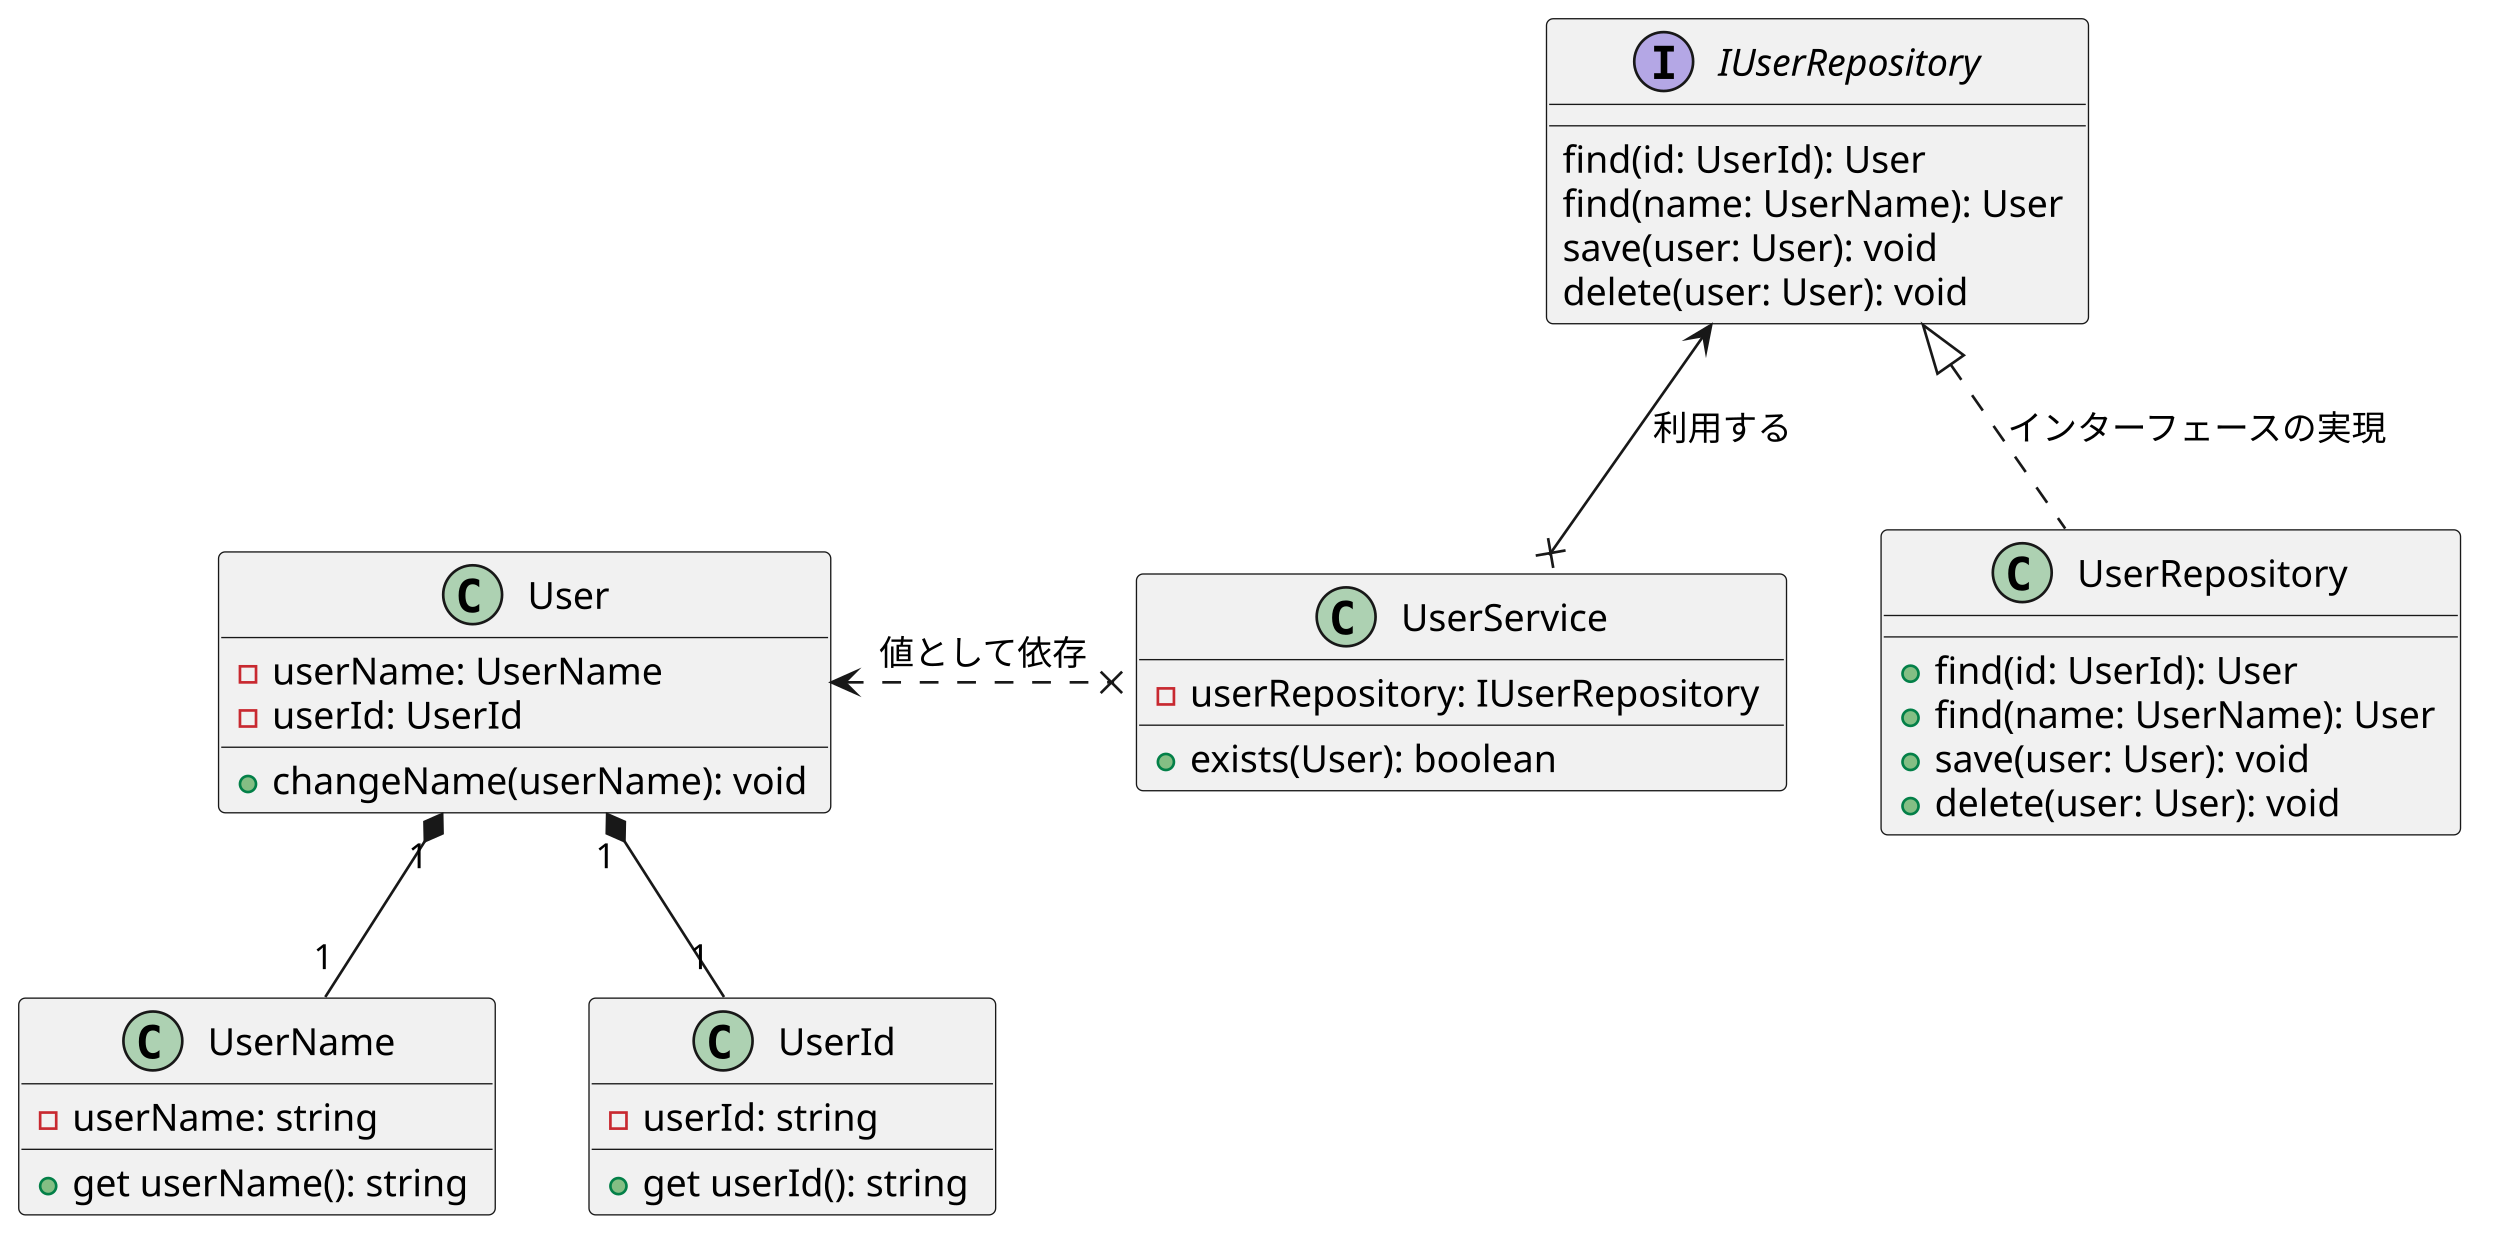
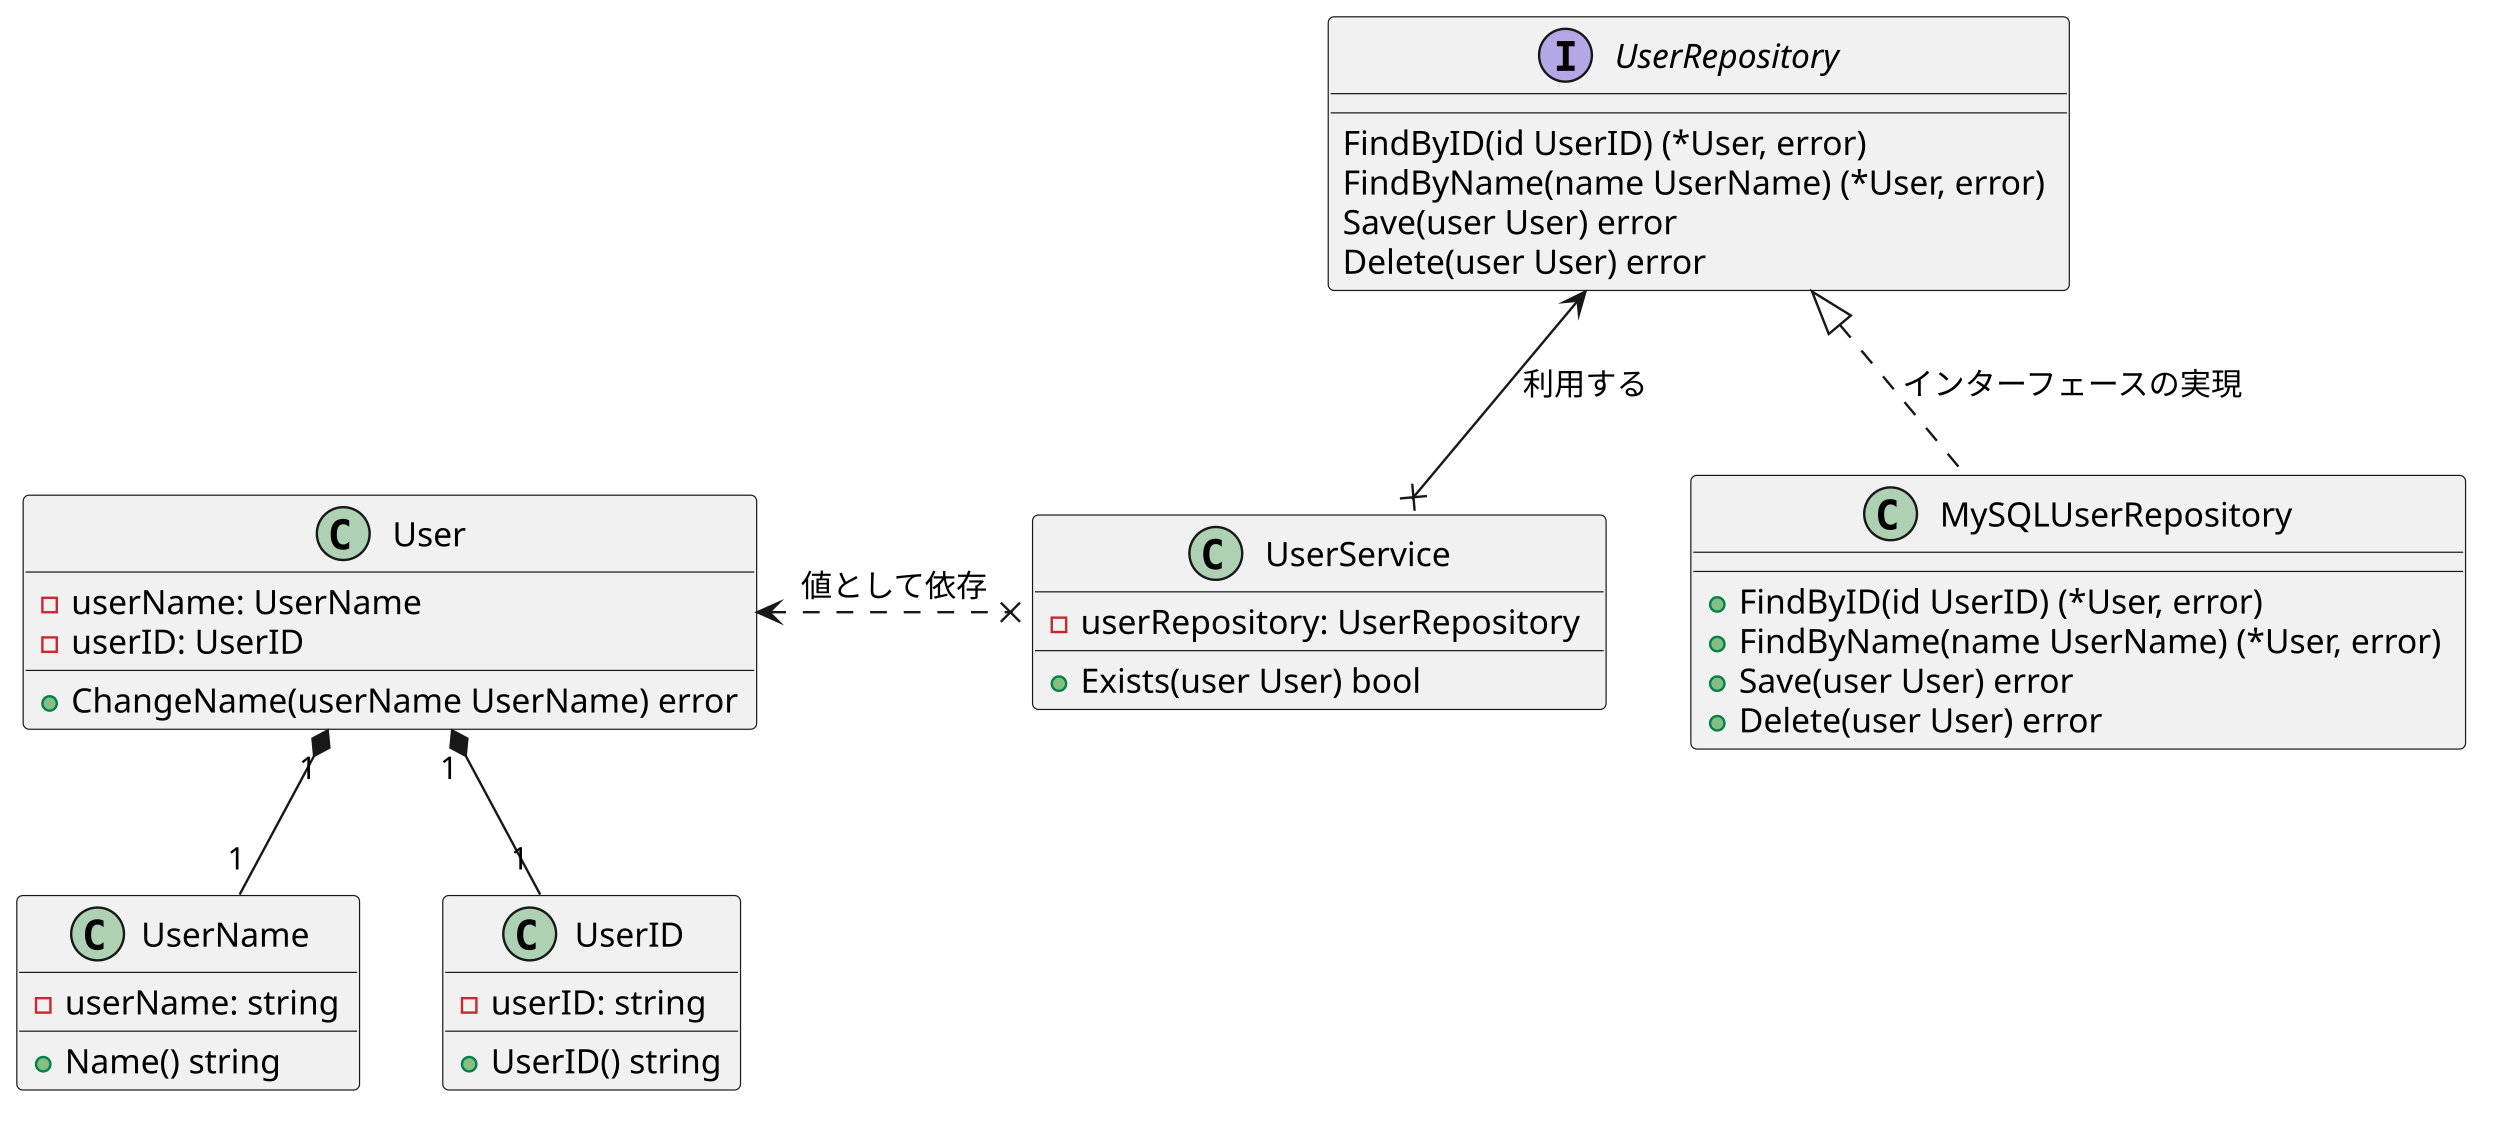
- <svg xmlns="http://www.w3.org/2000/svg" version="1.1" data-diagram-type="CLASS" style="width:934px;height:468px;background:#FFFFFF;" width="934px" height="468px" viewBox="0 0 934 468" zoomAndPan="magnify" preserveAspectRatio="none" contentStyleType="text/css">
+ <svg xmlns="http://www.w3.org/2000/svg" version="1.1" data-diagram-type="CLASS" style="width:1041px;height:468px;background:#FFFFFF;" width="1041px" height="468px" viewBox="0 0 1041 468" zoomAndPan="magnify" preserveAspectRatio="none" contentStyleType="text/css">
  <defs />
  <g font-family="sans-serif" lengthAdjust="spacing">
    <g class="entity" data-qualified-name="User" id="ent0001" data-source-line="1">
-       <rect x="81.65" y="206.19" width="228.72" height="97.465" fill="#F1F1F1" style="stroke:#181818;stroke-width:0.5;" rx="2.5" ry="2.5" />
-       <ellipse cx="176.577" cy="222.19" rx="11" ry="11" fill="#ADD1B2" style="stroke:#181818;stroke-width:1;" />
-       <path d="M179.05,228.333 Q178.469,228.632 177.83,228.781 Q177.191,228.931 176.485,228.931 Q173.979,228.931 172.659,227.279 Q171.339,225.627 171.339,222.506 Q171.339,219.377 172.659,217.725 Q173.979,216.073 176.485,216.073 Q177.191,216.073 177.838,216.222 Q178.486,216.372 179.05,216.67 L179.05,219.393 Q178.42,218.812 177.826,218.542 Q177.233,218.273 176.602,218.273 Q175.257,218.273 174.572,219.339 Q173.887,220.406 173.887,222.506 Q173.887,224.598 174.572,225.664 Q175.257,226.731 176.602,226.731 Q177.233,226.731 177.826,226.461 Q178.42,226.191 179.05,225.61 Z " fill="#000" />
-       <text x="197.077" y="227.481" fill="#000" font-size="14" textLength="30.365">User</text>
-       <line x1="82.65" y1="238.19" x2="309.37" y2="238.19" style="stroke:#181818;stroke-width:0.5;" />
+       <rect x="9.65" y="206.19" width="305.426" height="97.465" fill="#F1F1F1" style="stroke:#181818;stroke-width:0.5;" rx="2.5" ry="2.5" />
+       <ellipse cx="142.93" cy="222.19" rx="11" ry="11" fill="#ADD1B2" style="stroke:#181818;stroke-width:1;" />
+       <path d="M145.403,228.333 Q144.822,228.632 144.183,228.781 Q143.544,228.931 142.838,228.931 Q140.332,228.931 139.012,227.279 Q137.692,225.627 137.692,222.506 Q137.692,219.377 139.012,217.725 Q140.332,216.073 142.838,216.073 Q143.544,216.073 144.192,216.222 Q144.839,216.372 145.403,216.67 L145.403,219.393 Q144.773,218.812 144.179,218.542 Q143.586,218.273 142.955,218.273 Q141.61,218.273 140.925,219.339 Q140.24,220.406 140.24,222.506 Q140.24,224.598 140.925,225.664 Q141.61,226.731 142.955,226.731 Q143.586,226.731 144.179,226.461 Q144.773,226.191 145.403,225.61 Z " fill="#000" />
+       <text x="163.43" y="227.481" fill="#000" font-size="14" textLength="30.365">User</text>
+       <line x1="10.65" y1="238.19" x2="314.076" y2="238.19" style="stroke:#181818;stroke-width:0.5;" />
      <g data-visibility-modifier="PRIVATE_FIELD">
-         <rect x="89.65" y="248.934" width="6" height="6" fill="none" style="stroke:#C82930;stroke-width:1;" />
+         <rect x="17.65" y="248.934" width="6" height="6" fill="none" style="stroke:#C82930;stroke-width:1;" />
      </g>
-       <text x="101.65" y="255.725" fill="#000" font-size="14" textLength="146.467">userName: UserName</text>
+       <text x="29.65" y="255.725" fill="#000" font-size="14" textLength="146.467">userName: UserName</text>
      <g data-visibility-modifier="PRIVATE_FIELD">
-         <rect x="89.65" y="265.422" width="6" height="6" fill="none" style="stroke:#C82930;stroke-width:1;" />
+         <rect x="17.65" y="265.422" width="6" height="6" fill="none" style="stroke:#C82930;stroke-width:1;" />
      </g>
-       <text x="101.65" y="272.213" fill="#000" font-size="14" textLength="94.268">userId: UserId</text>
-       <line x1="82.65" y1="279.167" x2="309.37" y2="279.167" style="stroke:#181818;stroke-width:0.5;" />
+       <text x="29.65" y="272.213" fill="#000" font-size="14" textLength="97.617">userID: UserID</text>
+       <line x1="10.65" y1="279.167" x2="314.076" y2="279.167" style="stroke:#181818;stroke-width:0.5;" />
      <g data-visibility-modifier="PUBLIC_METHOD">
-         <ellipse cx="92.65" cy="292.911" rx="3" ry="3" fill="#84BE84" style="stroke:#038048;stroke-width:1;" />
+         <ellipse cx="20.65" cy="292.911" rx="3" ry="3" fill="#84BE84" style="stroke:#038048;stroke-width:1;" />
      </g>
-       <text x="101.65" y="296.702" fill="#000" font-size="14" textLength="202.72">changeName(userName): void</text>
+       <text x="29.65" y="296.702" fill="#000" font-size="14" textLength="279.426">ChangeName(userName UserName) error</text>
    </g>
    <g class="entity" data-qualified-name="UserName" id="ent0002" data-source-line="1">
-       <rect x="7" y="372.9" width="178.024" height="80.977" fill="#F1F1F1" style="stroke:#181818;stroke-width:0.5;" rx="2.5" ry="2.5" />
-       <ellipse cx="57.107" cy="388.9" rx="11" ry="11" fill="#ADD1B2" style="stroke:#181818;stroke-width:1;" />
-       <path d="M59.581,395.043 Q59,395.342 58.36,395.491 Q57.721,395.641 57.016,395.641 Q54.509,395.641 53.189,393.989 Q51.869,392.337 51.869,389.216 Q51.869,386.087 53.189,384.435 Q54.509,382.783 57.016,382.783 Q57.721,382.783 58.369,382.932 Q59.016,383.082 59.581,383.38 L59.581,386.103 Q58.95,385.522 58.356,385.252 Q57.763,384.983 57.132,384.983 Q55.787,384.983 55.102,386.049 Q54.417,387.116 54.417,389.216 Q54.417,391.308 55.102,392.374 Q55.787,393.441 57.132,393.441 Q57.763,393.441 58.356,393.171 Q58.95,392.901 59.581,392.32 Z " fill="#000" />
-       <text x="77.607" y="394.191" fill="#000" font-size="14" textLength="69.31">UserName</text>
-       <line x1="8" y1="404.9" x2="184.024" y2="404.9" style="stroke:#181818;stroke-width:0.5;" />
+       <rect x="7" y="372.9" width="142.724" height="80.977" fill="#F1F1F1" style="stroke:#181818;stroke-width:0.5;" rx="2.5" ry="2.5" />
+       <ellipse cx="40.636" cy="388.9" rx="11" ry="11" fill="#ADD1B2" style="stroke:#181818;stroke-width:1;" />
+       <path d="M43.109,395.043 Q42.528,395.342 41.889,395.491 Q41.25,395.641 40.545,395.641 Q38.038,395.641 36.718,393.989 Q35.398,392.337 35.398,389.216 Q35.398,386.087 36.718,384.435 Q38.038,382.783 40.545,382.783 Q41.25,382.783 41.898,382.932 Q42.545,383.082 43.109,383.38 L43.109,386.103 Q42.479,385.522 41.885,385.252 Q41.292,384.983 40.661,384.983 Q39.316,384.983 38.631,386.049 Q37.946,387.116 37.946,389.216 Q37.946,391.308 38.631,392.374 Q39.316,393.441 40.661,393.441 Q41.292,393.441 41.885,393.171 Q42.479,392.901 43.109,392.32 Z " fill="#000" />
+       <text x="58.778" y="394.191" fill="#000" font-size="14" textLength="69.31">UserName</text>
+       <line x1="8" y1="404.9" x2="148.724" y2="404.9" style="stroke:#181818;stroke-width:0.5;" />
      <g data-visibility-modifier="PRIVATE_FIELD">
        <rect x="15" y="415.644" width="6" height="6" fill="none" style="stroke:#C82930;stroke-width:1;" />
      </g>
      <text x="27" y="422.435" fill="#000" font-size="14" textLength="116.724">userName: string</text>
-       <line x1="8" y1="429.388" x2="184.024" y2="429.388" style="stroke:#181818;stroke-width:0.5;" />
+       <line x1="8" y1="429.388" x2="148.724" y2="429.388" style="stroke:#181818;stroke-width:0.5;" />
      <g data-visibility-modifier="PUBLIC_METHOD">
        <ellipse cx="18" cy="443.132" rx="3" ry="3" fill="#84BE84" style="stroke:#038048;stroke-width:1;" />
      </g>
-       <text x="27" y="446.923" fill="#000" font-size="14" textLength="152.024">get userName(): string</text>
+       <text x="27" y="446.923" fill="#000" font-size="14" textLength="92.046">Name() string</text>
    </g>
-     <g class="entity" data-qualified-name="UserId" id="ent0004" data-source-line="2">
-       <rect x="220.05" y="372.9" width="151.925" height="80.977" fill="#F1F1F1" style="stroke:#181818;stroke-width:0.5;" rx="2.5" ry="2.5" />
-       <ellipse cx="270.157" cy="388.9" rx="11" ry="11" fill="#ADD1B2" style="stroke:#181818;stroke-width:1;" />
-       <path d="M272.631,395.043 Q272.05,395.342 271.41,395.491 Q270.771,395.641 270.066,395.641 Q267.559,395.641 266.239,393.989 Q264.919,392.337 264.919,389.216 Q264.919,386.087 266.239,384.435 Q267.559,382.783 270.066,382.783 Q270.771,382.783 271.419,382.932 Q272.066,383.082 272.631,383.38 L272.631,386.103 Q272,385.522 271.406,385.252 Q270.813,384.983 270.182,384.983 Q268.837,384.983 268.152,386.049 Q267.467,387.116 267.467,389.216 Q267.467,391.308 268.152,392.374 Q268.837,393.441 270.182,393.441 Q270.813,393.441 271.406,393.171 Q272,392.901 272.631,392.32 Z " fill="#000" />
-       <text x="290.657" y="394.191" fill="#000" font-size="14" textLength="43.21">UserId</text>
-       <line x1="221.05" y1="404.9" x2="370.975" y2="404.9" style="stroke:#181818;stroke-width:0.5;" />
+     <g class="entity" data-qualified-name="UserID" id="ent0004" data-source-line="2">
+       <rect x="184.37" y="372.9" width="123.986" height="80.977" fill="#F1F1F1" style="stroke:#181818;stroke-width:0.5;" rx="2.5" ry="2.5" />
+       <ellipse cx="220.566" cy="388.9" rx="11" ry="11" fill="#ADD1B2" style="stroke:#181818;stroke-width:1;" />
+       <path d="M223.039,395.043 Q222.458,395.342 221.819,395.491 Q221.179,395.641 220.474,395.641 Q217.967,395.641 216.647,393.989 Q215.327,392.337 215.327,389.216 Q215.327,386.087 216.647,384.435 Q217.967,382.783 220.474,382.783 Q221.179,382.783 221.827,382.932 Q222.474,383.082 223.039,383.38 L223.039,386.103 Q222.408,385.522 221.814,385.252 Q221.221,384.983 220.59,384.983 Q219.245,384.983 218.561,386.049 Q217.876,387.116 217.876,389.216 Q217.876,391.308 218.561,392.374 Q219.245,393.441 220.59,393.441 Q221.221,393.441 221.814,393.171 Q222.408,392.901 223.039,392.32 Z " fill="#000" />
+       <text x="239.276" y="394.191" fill="#000" font-size="14" textLength="44.885">UserID</text>
+       <line x1="185.37" y1="404.9" x2="307.356" y2="404.9" style="stroke:#181818;stroke-width:0.5;" />
      <g data-visibility-modifier="PRIVATE_FIELD">
-         <rect x="228.05" y="415.644" width="6" height="6" fill="none" style="stroke:#C82930;stroke-width:1;" />
+         <rect x="192.37" y="415.644" width="6" height="6" fill="none" style="stroke:#C82930;stroke-width:1;" />
      </g>
-       <text x="240.05" y="422.435" fill="#000" font-size="14" textLength="90.624">userId: string</text>
-       <line x1="221.05" y1="429.388" x2="370.975" y2="429.388" style="stroke:#181818;stroke-width:0.5;" />
+       <text x="204.37" y="422.435" fill="#000" font-size="14" textLength="92.299">userID: string</text>
+       <line x1="185.37" y1="429.388" x2="307.356" y2="429.388" style="stroke:#181818;stroke-width:0.5;" />
      <g data-visibility-modifier="PUBLIC_METHOD">
-         <ellipse cx="231.05" cy="443.132" rx="3" ry="3" fill="#84BE84" style="stroke:#038048;stroke-width:1;" />
+         <ellipse cx="195.37" cy="443.132" rx="3" ry="3" fill="#84BE84" style="stroke:#038048;stroke-width:1;" />
      </g>
-       <text x="240.05" y="446.923" fill="#000" font-size="14" textLength="125.925">get userId(): string</text>
+       <text x="204.37" y="446.923" fill="#000" font-size="14" textLength="97.986">UserID() string</text>
    </g>
    <g class="entity" data-qualified-name="UserService" id="ent0006" data-source-line="3">
-       <rect x="424.58" y="214.44" width="242.863" height="80.977" fill="#F1F1F1" style="stroke:#181818;stroke-width:0.5;" rx="2.5" ry="2.5" />
-       <ellipse cx="502.913" cy="230.44" rx="11" ry="11" fill="#ADD1B2" style="stroke:#181818;stroke-width:1;" />
-       <path d="M505.386,236.583 Q504.805,236.882 504.166,237.031 Q503.527,237.181 502.821,237.181 Q500.314,237.181 498.995,235.529 Q497.675,233.877 497.675,230.756 Q497.675,227.627 498.995,225.975 Q500.314,224.323 502.821,224.323 Q503.527,224.323 504.174,224.472 Q504.822,224.622 505.386,224.92 L505.386,227.643 Q504.755,227.062 504.162,226.792 Q503.568,226.523 502.937,226.523 Q501.593,226.523 500.908,227.589 Q500.223,228.656 500.223,230.756 Q500.223,232.848 500.908,233.914 Q501.593,234.981 502.937,234.981 Q503.568,234.981 504.162,234.711 Q504.755,234.441 505.386,233.86 Z " fill="#000" />
-       <text x="523.413" y="235.731" fill="#000" font-size="14" textLength="77.697">UserService</text>
-       <line x1="425.58" y1="246.44" x2="666.443" y2="246.44" style="stroke:#181818;stroke-width:0.5;" />
+       <rect x="429.95" y="214.44" width="238.83" height="80.977" fill="#F1F1F1" style="stroke:#181818;stroke-width:0.5;" rx="2.5" ry="2.5" />
+       <ellipse cx="506.266" cy="230.44" rx="11" ry="11" fill="#ADD1B2" style="stroke:#181818;stroke-width:1;" />
+       <path d="M508.74,236.583 Q508.158,236.882 507.519,237.031 Q506.88,237.181 506.175,237.181 Q503.668,237.181 502.348,235.529 Q501.028,233.877 501.028,230.756 Q501.028,227.627 502.348,225.975 Q503.668,224.323 506.175,224.323 Q506.88,224.323 507.528,224.472 Q508.175,224.622 508.74,224.92 L508.74,227.643 Q508.109,227.062 507.515,226.792 Q506.922,226.523 506.291,226.523 Q504.946,226.523 504.261,227.589 Q503.576,228.656 503.576,230.756 Q503.576,232.848 504.261,233.914 Q504.946,234.981 506.291,234.981 Q506.922,234.981 507.515,234.711 Q508.109,234.441 508.74,233.86 Z " fill="#000" />
+       <text x="526.766" y="235.731" fill="#000" font-size="14" textLength="77.697">UserService</text>
+       <line x1="430.95" y1="246.44" x2="667.78" y2="246.44" style="stroke:#181818;stroke-width:0.5;" />
      <g data-visibility-modifier="PRIVATE_FIELD">
-         <rect x="432.58" y="257.184" width="6" height="6" fill="none" style="stroke:#C82930;stroke-width:1;" />
+         <rect x="437.95" y="257.184" width="6" height="6" fill="none" style="stroke:#C82930;stroke-width:1;" />
      </g>
-       <text x="444.58" y="263.975" fill="#000" font-size="14" textLength="216.863">userRepository: IUserRepository</text>
-       <line x1="425.58" y1="270.928" x2="666.443" y2="270.928" style="stroke:#181818;stroke-width:0.5;" />
+       <text x="449.95" y="263.975" fill="#000" font-size="14" textLength="212.83">userRepository: UserRepository</text>
+       <line x1="430.95" y1="270.928" x2="667.78" y2="270.928" style="stroke:#181818;stroke-width:0.5;" />
      <g data-visibility-modifier="PUBLIC_METHOD">
-         <ellipse cx="435.58" cy="284.672" rx="3" ry="3" fill="#84BE84" style="stroke:#038048;stroke-width:1;" />
+         <ellipse cx="440.95" cy="284.672" rx="3" ry="3" fill="#84BE84" style="stroke:#038048;stroke-width:1;" />
      </g>
-       <text x="444.58" y="288.463" fill="#000" font-size="14" textLength="142.55">exists(User): boolean</text>
+       <text x="449.95" y="288.463" fill="#000" font-size="14" textLength="147.472">Exists(user User) bool</text>
    </g>
-     <g class="entity" data-qualified-name="IUserRepository" id="ent0008" data-source-line="4">
-       <rect x="577.77" y="7" width="202.483" height="113.953" fill="#F1F1F1" style="stroke:#181818;stroke-width:0.5;" rx="2.5" ry="2.5" />
-       <ellipse cx="621.552" cy="23" rx="11" ry="11" fill="#B4A7E5" style="stroke:#181818;stroke-width:1;" />
-       <path d="M617.979,19.265 L617.979,17.107 L625.359,17.107 L625.359,19.265 L622.893,19.265 L622.893,27.342 L625.359,27.342 L625.359,29.5 L617.979,29.5 L617.979,27.342 L620.445,27.342 L620.445,19.265 Z " fill="#000" />
-       <text x="641.947" y="28.291" fill="#000" font-size="14" textLength="106.524" font-style="italic">IUserRepository</text>
-       <line x1="578.77" y1="39" x2="779.253" y2="39" style="stroke:#181818;stroke-width:0.5;" />
-       <line x1="578.77" y1="47" x2="779.253" y2="47" style="stroke:#181818;stroke-width:0.5;" />
-       <text x="583.77" y="64.535" fill="#000" font-size="14" textLength="139.952">find(id: UserId): User</text>
-       <text x="583.77" y="81.023" fill="#000" font-size="14" textLength="190.483">find(name: UserName): User</text>
-       <text x="583.77" y="97.512" fill="#000" font-size="14" textLength="145.161">save(user: User): void</text>
-       <text x="583.77" y="114" fill="#000" font-size="14" textLength="156.741">delete(user: User): void</text>
+     <g class="entity" data-qualified-name="UserRepository" id="ent0008" data-source-line="4">
+       <rect x="553.07" y="7" width="308.591" height="113.953" fill="#F1F1F1" style="stroke:#181818;stroke-width:0.5;" rx="2.5" ry="2.5" />
+       <ellipse cx="651.87" cy="23" rx="11" ry="11" fill="#B4A7E5" style="stroke:#181818;stroke-width:1;" />
+       <path d="M648.298,19.265 L648.298,17.107 L655.677,17.107 L655.677,19.265 L653.212,19.265 L653.212,27.342 L655.677,27.342 L655.677,29.5 L648.298,29.5 L648.298,27.342 L650.763,27.342 L650.763,19.265 Z " fill="#000" />
+       <text x="672.37" y="28.291" fill="#000" font-size="14" textLength="102.491" font-style="italic">UserRepository</text>
+       <line x1="554.07" y1="39" x2="860.661" y2="39" style="stroke:#181818;stroke-width:0.5;" />
+       <line x1="554.07" y1="47" x2="860.661" y2="47" style="stroke:#181818;stroke-width:0.5;" />
+       <text x="559.07" y="64.535" fill="#000" font-size="14" textLength="223.31">FindByID(id UserID) (*User, error)</text>
+       <text x="559.07" y="81.023" fill="#000" font-size="14" textLength="296.591">FindByName(name UserName) (*User, error)</text>
+       <text x="559.07" y="97.512" fill="#000" font-size="14" textLength="141.586">Save(user User) error</text>
+       <text x="559.07" y="114" fill="#000" font-size="14" textLength="154.438">Delete(user User) error</text>
    </g>
-     <g class="entity" data-qualified-name="UserRepository" id="ent0009" data-source-line="4">
-       <rect x="702.77" y="197.95" width="216.483" height="113.953" fill="#F1F1F1" style="stroke:#181818;stroke-width:0.5;" rx="2.5" ry="2.5" />
-       <ellipse cx="755.516" cy="213.95" rx="11" ry="11" fill="#ADD1B2" style="stroke:#181818;stroke-width:1;" />
-       <path d="M757.989,220.093 Q757.408,220.392 756.769,220.541 Q756.13,220.691 755.424,220.691 Q752.917,220.691 751.598,219.039 Q750.278,217.387 750.278,214.266 Q750.278,211.137 751.598,209.485 Q752.917,207.833 755.424,207.833 Q756.13,207.833 756.777,207.982 Q757.425,208.132 757.989,208.43 L757.989,211.153 Q757.358,210.572 756.765,210.302 Q756.171,210.033 755.541,210.033 Q754.196,210.033 753.511,211.099 Q752.826,212.166 752.826,214.266 Q752.826,216.358 753.511,217.424 Q754.196,218.491 755.541,218.491 Q756.171,218.491 756.765,218.221 Q757.358,217.951 757.989,217.37 Z " fill="#000" />
-       <text x="776.016" y="219.241" fill="#000" font-size="14" textLength="102.491">UserRepository</text>
-       <line x1="703.77" y1="229.95" x2="918.253" y2="229.95" style="stroke:#181818;stroke-width:0.5;" />
-       <line x1="703.77" y1="237.95" x2="918.253" y2="237.95" style="stroke:#181818;stroke-width:0.5;" />
+     <g class="entity" data-qualified-name="MySQLUserRepository" id="ent0009" data-source-line="4">
+       <rect x="704.07" y="197.95" width="322.591" height="113.953" fill="#F1F1F1" style="stroke:#181818;stroke-width:0.5;" rx="2.5" ry="2.5" />
+       <ellipse cx="787.243" cy="213.95" rx="11" ry="11" fill="#ADD1B2" style="stroke:#181818;stroke-width:1;" />
+       <path d="M789.716,220.093 Q789.135,220.392 788.496,220.541 Q787.857,220.691 787.151,220.691 Q784.644,220.691 783.324,219.039 Q782.005,217.387 782.005,214.266 Q782.005,211.137 783.324,209.485 Q784.644,207.833 787.151,207.833 Q787.857,207.833 788.504,207.982 Q789.152,208.132 789.716,208.43 L789.716,211.153 Q789.085,210.572 788.492,210.302 Q787.898,210.033 787.267,210.033 Q785.923,210.033 785.238,211.099 Q784.553,212.166 784.553,214.266 Q784.553,216.358 785.238,217.424 Q785.923,218.491 787.267,218.491 Q787.898,218.491 788.492,218.221 Q789.085,217.951 789.716,217.37 Z " fill="#000" />
+       <text x="807.743" y="219.241" fill="#000" font-size="14" textLength="147.745">MySQLUserRepository</text>
+       <line x1="705.07" y1="229.95" x2="1025.661" y2="229.95" style="stroke:#181818;stroke-width:0.5;" />
+       <line x1="705.07" y1="237.95" x2="1025.661" y2="237.95" style="stroke:#181818;stroke-width:0.5;" />
      <g data-visibility-modifier="PUBLIC_METHOD">
-         <ellipse cx="713.77" cy="251.694" rx="3" ry="3" fill="#84BE84" style="stroke:#038048;stroke-width:1;" />
+         <ellipse cx="715.07" cy="251.694" rx="3" ry="3" fill="#84BE84" style="stroke:#038048;stroke-width:1;" />
      </g>
-       <text x="722.77" y="255.485" fill="#000" font-size="14" textLength="139.952">find(id: UserId): User</text>
+       <text x="724.07" y="255.485" fill="#000" font-size="14" textLength="223.31">FindByID(id UserID) (*User, error)</text>
      <g data-visibility-modifier="PUBLIC_METHOD">
-         <ellipse cx="713.77" cy="268.182" rx="3" ry="3" fill="#84BE84" style="stroke:#038048;stroke-width:1;" />
+         <ellipse cx="715.07" cy="268.182" rx="3" ry="3" fill="#84BE84" style="stroke:#038048;stroke-width:1;" />
      </g>
-       <text x="722.77" y="271.973" fill="#000" font-size="14" textLength="190.483">find(name: UserName): User</text>
+       <text x="724.07" y="271.973" fill="#000" font-size="14" textLength="296.591">FindByName(name UserName) (*User, error)</text>
      <g data-visibility-modifier="PUBLIC_METHOD">
-         <ellipse cx="713.77" cy="284.671" rx="3" ry="3" fill="#84BE84" style="stroke:#038048;stroke-width:1;" />
+         <ellipse cx="715.07" cy="284.671" rx="3" ry="3" fill="#84BE84" style="stroke:#038048;stroke-width:1;" />
      </g>
-       <text x="722.77" y="288.462" fill="#000" font-size="14" textLength="145.161">save(user: User): void</text>
+       <text x="724.07" y="288.462" fill="#000" font-size="14" textLength="141.586">Save(user User) error</text>
      <g data-visibility-modifier="PUBLIC_METHOD">
-         <ellipse cx="713.77" cy="301.159" rx="3" ry="3" fill="#84BE84" style="stroke:#038048;stroke-width:1;" />
+         <ellipse cx="715.07" cy="301.159" rx="3" ry="3" fill="#84BE84" style="stroke:#038048;stroke-width:1;" />
      </g>
-       <text x="722.77" y="304.95" fill="#000" font-size="14" textLength="156.741">delete(user: User): void</text>
+       <text x="724.07" y="304.95" fill="#000" font-size="14" textLength="154.438">Delete(user User) error</text>
    </g>
    <g class="link" data-entity-1="ent0001" data-entity-2="ent0002" id="lnk3" data-source-line="1" data-link-type="composition">
-       <path d="M158.729,314.262 C144.729,336.172 134.82,351.67 121.52,372.48" style="stroke:#181818;stroke-width:1;" fill="none" id="User-backto-UserName" codeLine="1" />
-       <polygon points="165.19,304.15,158.589,307.052,158.729,314.262,165.33,311.36,165.19,304.15" fill="#181818" style="stroke:#181818;stroke-width:1;stroke-linejoin:miter;stroke-miterlimit:10;" />
-       <text x="152.526" y="324.362" fill="#000" font-size="13">1</text>
-       <text x="117.1" y="362.056" fill="#000" font-size="13">1</text>
+       <path d="M130.795,314.723 C119.035,336.633 110.96,351.67 99.79,372.48" style="stroke:#181818;stroke-width:1;" fill="none" id="User-backto-UserName" codeLine="1" />
+       <polygon points="136.47,304.15,130.108,307.545,130.795,314.723,137.157,311.328,136.47,304.15" fill="#181818" style="stroke:#181818;stroke-width:1;stroke-linejoin:miter;stroke-miterlimit:10;" />
+       <text x="124.468" y="324.362" fill="#000" font-size="13">1</text>
+       <text x="94.695" y="362.056" fill="#000" font-size="13">1</text>
    </g>
    <g class="link" data-entity-1="ent0001" data-entity-2="ent0004" id="lnk5" data-source-line="2" data-link-type="composition">
-       <path d="M233.291,314.262 C247.291,336.172 257.2,351.67 270.5,372.48" style="stroke:#181818;stroke-width:1;" fill="none" id="User-backto-UserId" codeLine="2" />
-       <polygon points="226.83,304.15,226.69,311.36,233.291,314.262,233.431,307.052,226.83,304.15" fill="#181818" style="stroke:#181818;stroke-width:1;stroke-linejoin:miter;stroke-miterlimit:10;" />
-       <text x="222.449" y="324.362" fill="#000" font-size="13">1</text>
-       <text x="257.63" y="362.056" fill="#000" font-size="13">1</text>
+       <path d="M193.925,314.723 C205.685,336.633 213.76,351.67 224.93,372.48" style="stroke:#181818;stroke-width:1;" fill="none" id="User-backto-UserID" codeLine="2" />
+       <polygon points="188.25,304.15,187.563,311.328,193.925,314.723,194.612,307.545,188.25,304.15" fill="#181818" style="stroke:#181818;stroke-width:1;stroke-linejoin:miter;stroke-miterlimit:10;" />
+       <text x="183.206" y="324.362" fill="#000" font-size="13">1</text>
+       <text x="212.736" y="362.056" fill="#000" font-size="13">1</text>
    </g>
    <g class="link" data-entity-1="ent0001" data-entity-2="ent0006" id="lnk7" data-source-line="3" data-link-type="dependency">
-       <path d="M315.62,254.93 C352,254.93 379.35,254.93 416.22,254.93" style="stroke:#181818;stroke-width:1;stroke-dasharray:7,7;" fill="none" id="User-UserService" codeLine="3" />
-       <polygon points="310.62,254.93,319.62,258.93,315.62,254.93,319.62,250.93,310.62,254.93" fill="#181818" style="stroke:#181818;stroke-width:1;stroke-linejoin:miter;stroke-miterlimit:10;" />
-       <path d="M419.22,250.93 L411.22,258.93 M419.22,258.93 L411.22,250.93" style="stroke:#181818;stroke-width:1;" fill="none" />
-       <text x="328.48" y="248.498" fill="#000" font-size="13" textLength="78">値として依存</text>
+       <path d="M320.31,254.93 C358.34,254.93 385.56,254.93 421.73,254.93" style="stroke:#181818;stroke-width:1;stroke-dasharray:7,7;" fill="none" id="User-UserService" codeLine="3" />
+       <polygon points="315.31,254.93,324.31,258.93,320.31,254.93,324.31,250.93,315.31,254.93" fill="#181818" style="stroke:#181818;stroke-width:1;stroke-linejoin:miter;stroke-miterlimit:10;" />
+       <path d="M424.73,250.93 L416.73,258.93 M424.73,258.93 L416.73,250.93" style="stroke:#181818;stroke-width:1;" fill="none" />
+       <text x="333.51" y="248.498" fill="#000" font-size="13" textLength="78">値として依存</text>
    </g>
    <g class="link" data-entity-1="ent0008" data-entity-2="ent0009" id="lnk10" data-source-line="4" data-link-type="extension">
-       <path d="M728.75,136.165 C745.54,160.195 754.77,173.42 771.56,197.46" style="stroke:#181818;stroke-width:1;stroke-dasharray:7,7;" fill="none" id="IUserRepository-backto-UserRepository" codeLine="4" />
-       <polygon points="718.44,121.41,723.831,139.602,733.668,132.729,718.44,121.41" fill="none" style="stroke:#181818;stroke-width:1;stroke-linejoin:miter;stroke-miterlimit:10;" />
-       <text x="749.97" y="164.518" fill="#000" font-size="13" textLength="143">インターフェースの実現</text>
+       <path d="M766.099,135.217 C786.199,159.247 798.04,173.42 818.14,197.46" style="stroke:#181818;stroke-width:1;stroke-dasharray:7,7;" fill="none" id="UserRepository-backto-MySQLUserRepository" codeLine="4" />
+       <polygon points="754.55,121.41,761.496,139.066,770.701,131.367,754.55,121.41" fill="none" style="stroke:#181818;stroke-width:1;stroke-linejoin:miter;stroke-miterlimit:10;" />
+       <text x="792.1" y="164.518" fill="#000" font-size="13" textLength="143">インターフェースの実現</text>
    </g>
    <g class="link" data-entity-1="ent0008" data-entity-2="ent0006" id="lnk11" data-source-line="5" data-link-type="dependency">
-       <path d="M636.412,125.498 C615.432,155.298 597.686,180.519 578.746,207.419" style="stroke:#181818;stroke-width:1;" fill="none" id="IUserRepository-UserService" codeLine="5" />
-       <polygon points="639.29,121.41,630.838,126.466,636.412,125.498,637.38,131.072,639.29,121.41" fill="#181818" style="stroke:#181818;stroke-width:1;stroke-linejoin:miter;stroke-miterlimit:10;" />
-       <path d="M580.289,212.175 L578.354,201.028 M573.748,207.569 L584.895,205.633" style="stroke:#181818;stroke-width:1;" fill="none" />
-       <text x="617.5" y="164.518" fill="#000" font-size="13" textLength="52">利用する</text>
+       <path d="M656.963,125.246 C632.053,155.046 610.401,180.922 587.911,207.822" style="stroke:#181818;stroke-width:1;" fill="none" id="UserRepository-UserService" codeLine="5" />
+       <polygon points="660.17,121.41,651.329,125.75,656.963,125.246,657.467,130.881,660.17,121.41" fill="#181818" style="stroke:#181818;stroke-width:1;stroke-linejoin:miter;stroke-miterlimit:10;" />
+       <path d="M589.056,212.69 L588.05,201.421 M582.918,207.558 L594.187,206.552" style="stroke:#181818;stroke-width:1;" fill="none" />
+       <text x="634.1" y="164.518" fill="#000" font-size="13" textLength="52">利用する</text>
    </g>
  </g>
</svg>
